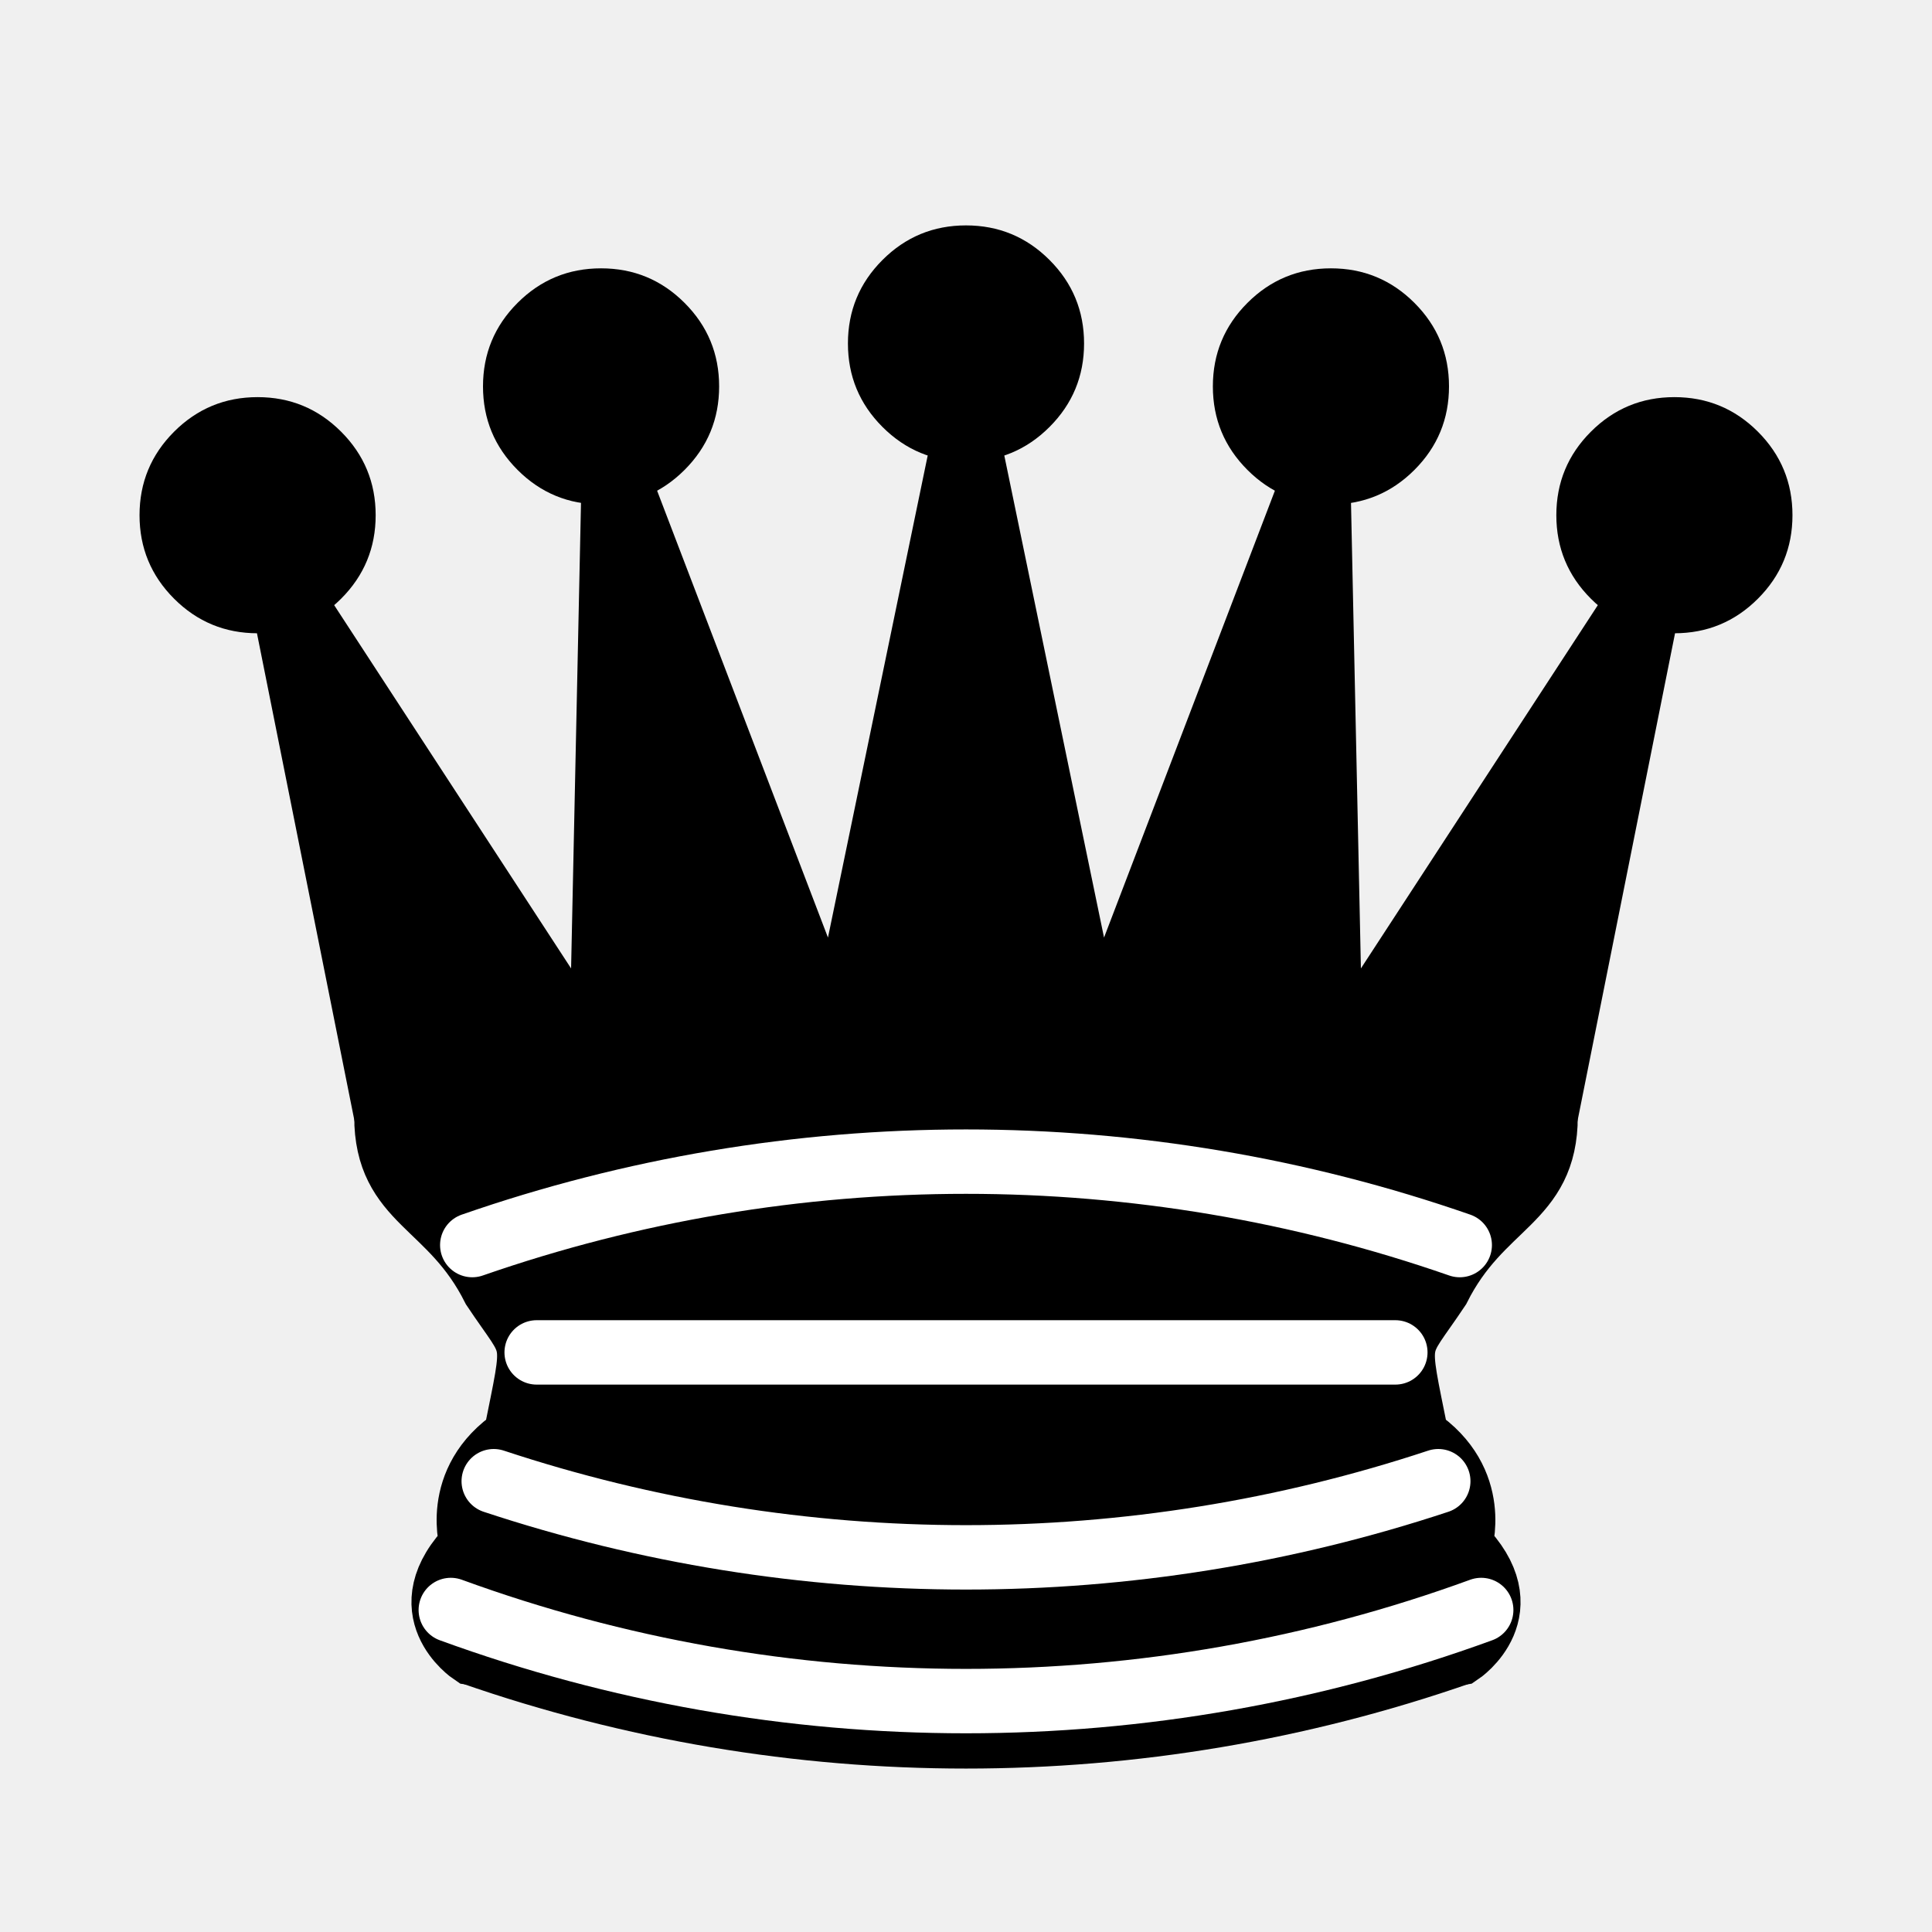
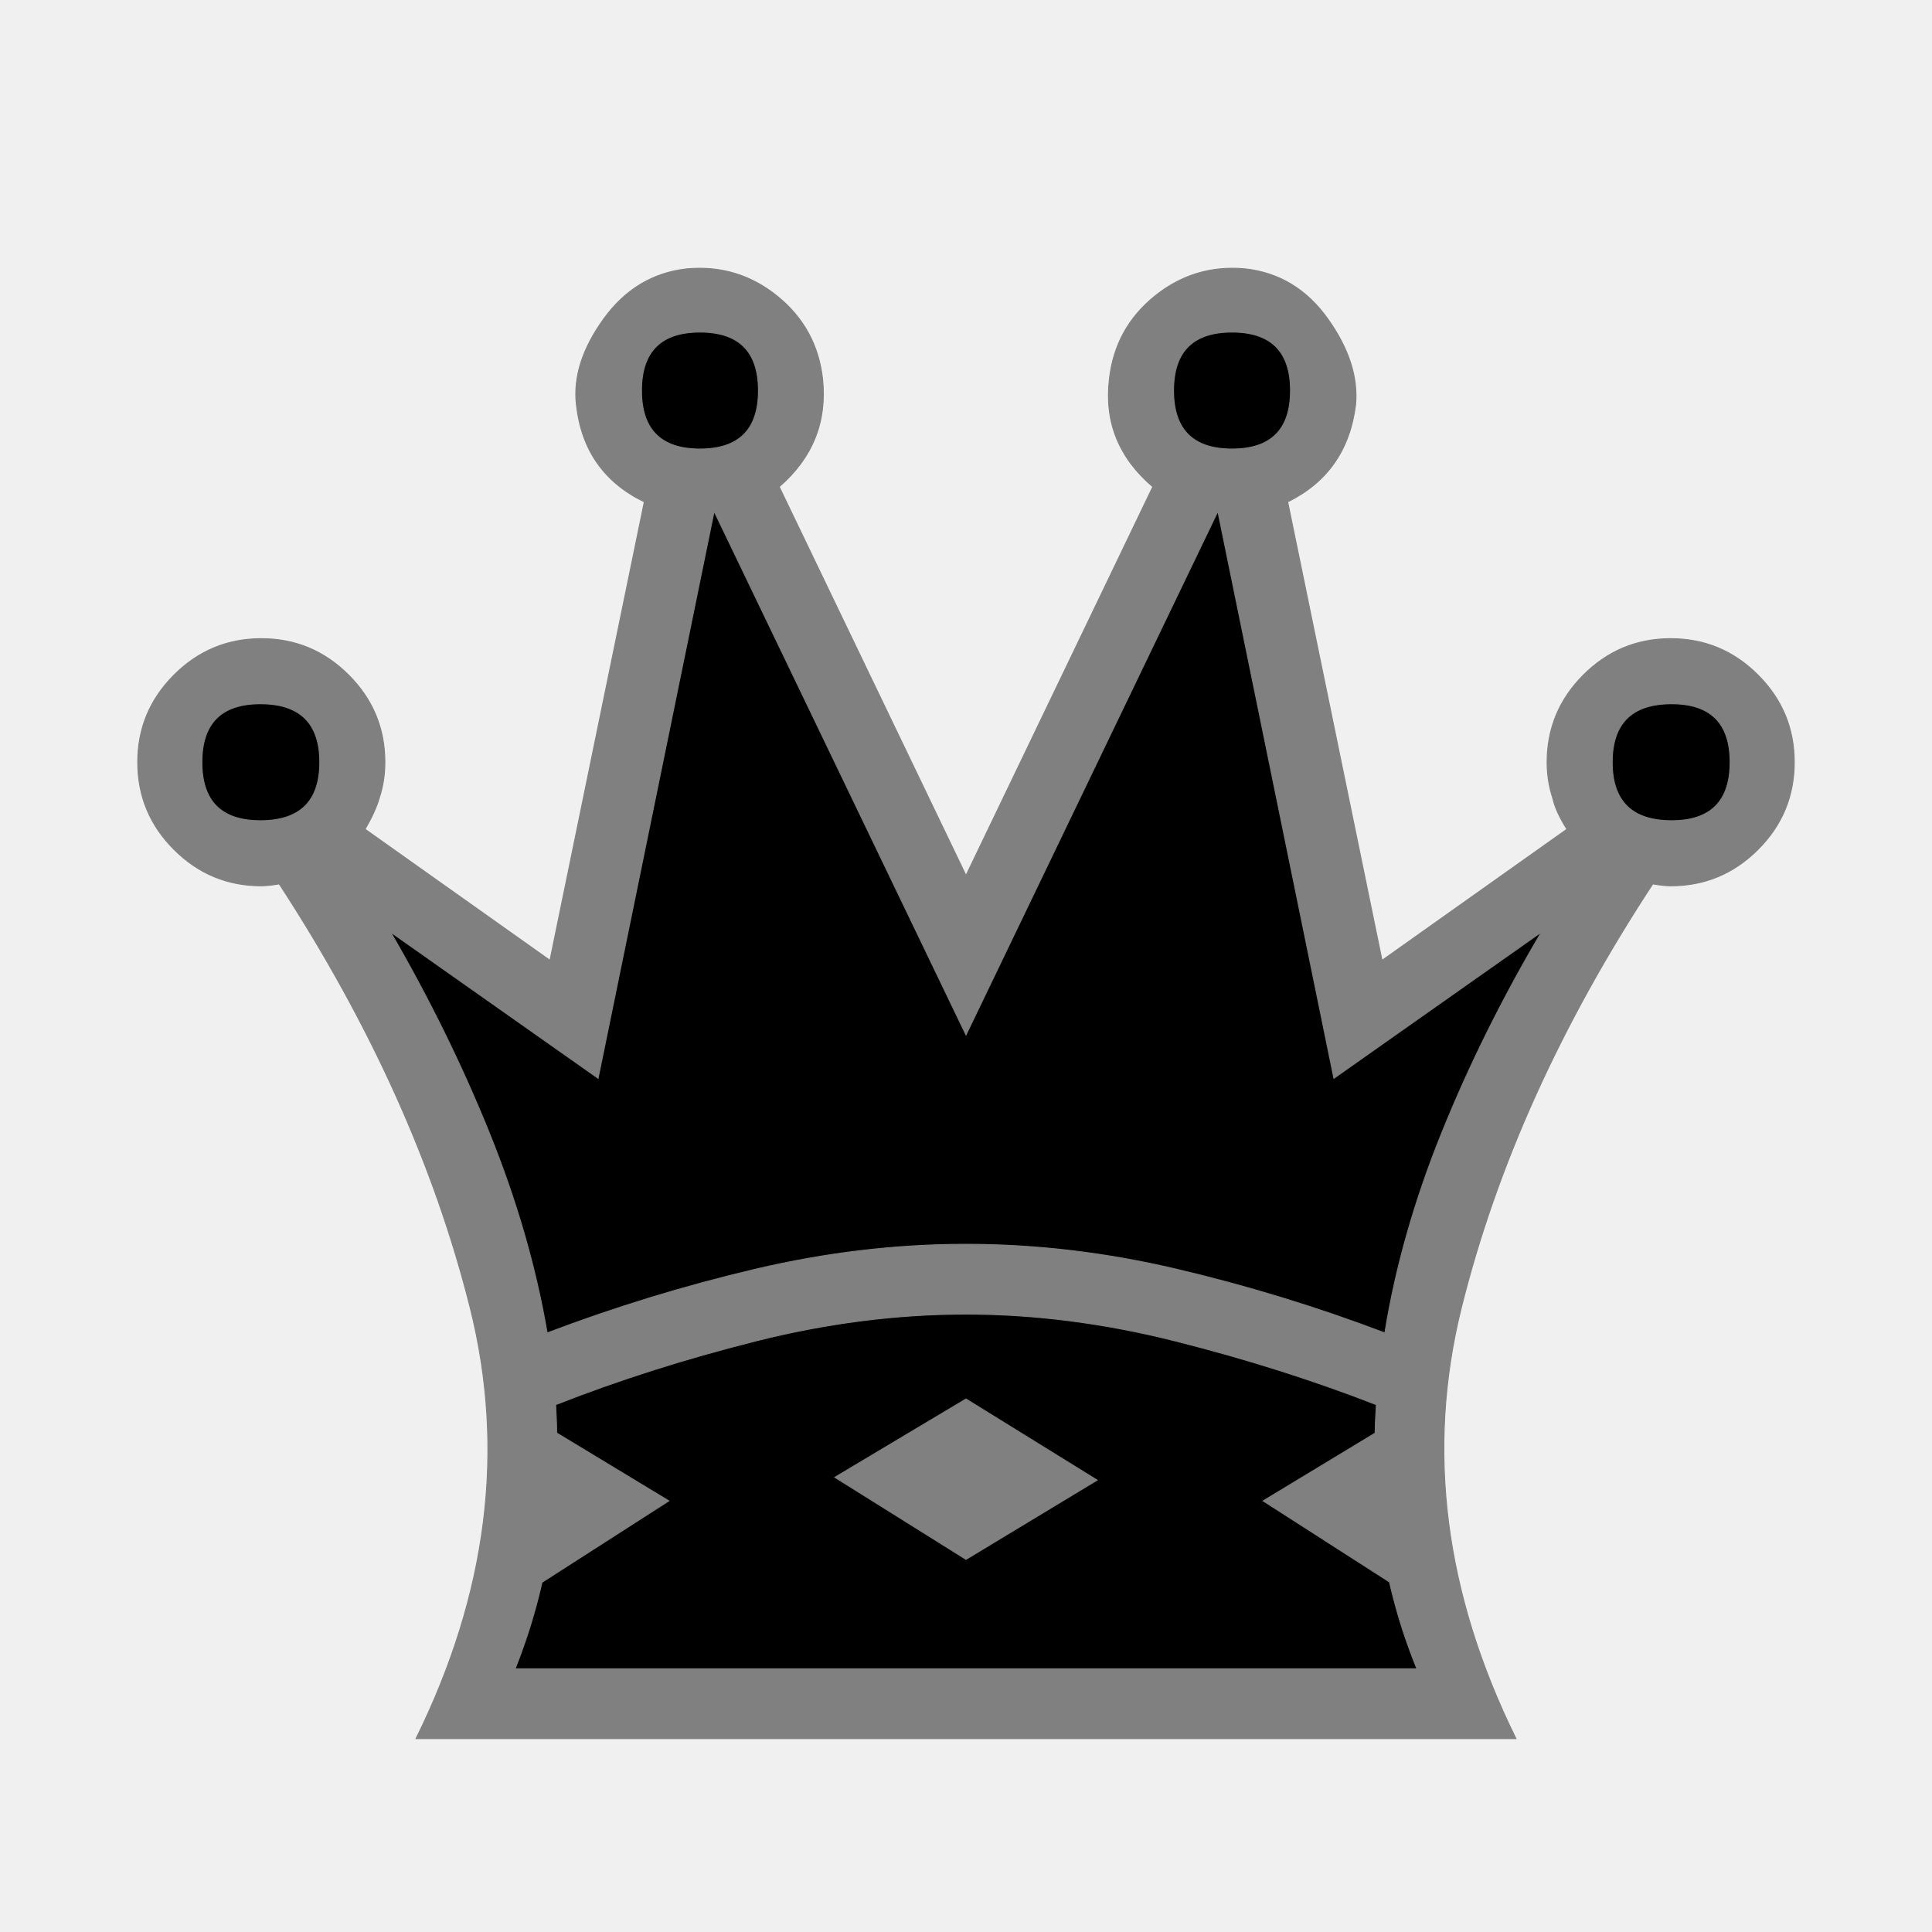
- <svg xmlns="http://www.w3.org/2000/svg" width="40px" height="40px" viewBox="0 0 40 40" version="1.1" baseProfile="full">
-   <g id="0bq" transform="matrix(0.888889 0 0 0.888889 0 0)">
-     <path transform="matrix(1 0 0 1 0 0)" d="M8.75 12C 8.75 11.241 8.482 10.592 7.945 10.055C 7.408 9.518 6.759 9.25 6 9.25C 5.241 9.25 4.592 9.518 4.055 10.055C 3.518 10.592 3.25 11.241 3.25 12C 3.25 12.759 3.518 13.408 4.055 13.945C 4.592 14.482 5.241 14.75 6 14.75C 6.759 14.75 7.408 14.482 7.945 13.945C 8.482 13.408 8.75 12.759 8.75 12" stroke="none" fill="#000000" fill-rule="nonzero" />
-     <path transform="matrix(1 0 0 1 0 0)" d="M16.75 9C 16.75 8.241 16.482 7.592 15.945 7.055C 15.408 6.518 14.759 6.25 14 6.25C 13.241 6.25 12.592 6.518 12.055 7.055C 11.518 7.592 11.25 8.241 11.25 9C 11.25 9.759 11.518 10.408 12.055 10.945C 12.592 11.482 13.241 11.75 14 11.75C 14.759 11.75 15.408 11.482 15.945 10.945C 16.482 10.408 16.75 9.759 16.75 9" stroke="none" fill="#000000" fill-rule="nonzero" />
-     <path transform="matrix(1 0 0 1 0 0)" d="M25.25 8C 25.25 7.241 24.982 6.592 24.445 6.055C 23.908 5.518 23.259 5.25 22.5 5.25C 21.741 5.25 21.092 5.518 20.555 6.055C 20.018 6.592 19.75 7.241 19.75 8C 19.75 8.759 20.018 9.408 20.555 9.945C 21.092 10.482 21.741 10.75 22.5 10.75C 23.259 10.75 23.908 10.482 24.445 9.945C 24.982 9.408 25.25 8.759 25.25 8" stroke="none" fill="#000000" fill-rule="nonzero" />
-     <path transform="matrix(1 0 0 1 0 0)" d="M33.75 9C 33.75 8.241 33.482 7.592 32.945 7.055C 32.408 6.518 31.759 6.25 31 6.25C 30.241 6.25 29.592 6.518 29.055 7.055C 28.518 7.592 28.25 8.241 28.25 9C 28.25 9.759 28.518 10.408 29.055 10.945C 29.592 11.482 30.241 11.75 31 11.75C 31.759 11.75 32.408 11.482 32.945 10.945C 33.482 10.408 33.75 9.759 33.75 9" stroke="none" fill="#000000" fill-rule="nonzero" />
-     <path transform="matrix(1 0 0 1 0 0)" d="M41.75 12C 41.75 11.241 41.482 10.592 40.945 10.055C 40.408 9.518 39.759 9.25 39 9.25C 38.241 9.25 37.592 9.518 37.055 10.055C 36.518 10.592 36.25 11.241 36.25 12C 36.25 12.759 36.518 13.408 37.055 13.945C 37.592 14.482 38.241 14.75 39 14.75C 39.759 14.75 40.408 14.482 40.945 13.945C 41.482 13.408 41.75 12.759 41.75 12" stroke="none" fill="#000000" fill-rule="nonzero" />
-     <path transform="matrix(1 0 0 1 0 0)" d="M9 26C 17.5 24.5 30 24.5 36 26L36 26L38.5 13.5L31 25L30.7 10.9L25.5 24.5L22.5 10L19.5 24.5L14.3 10.9L14 25L6.5 13.5L9 26z" stroke="#000000" stroke-width="1.5" style="" />
-     <path transform="matrix(1 0 0 1 0 0)" d="M9 26C 9 28 10.5 28 11.5 30C 12.5 31.5 12.5 31 12 33.5C 10.5 34.5 11 36 11 36C 9.5 37.5 11 38.5 11 38.5C 17.5 39.5 27.5 39.5 34 38.5C 34 38.5 35.5 37.5 34 36C 34 36 34.5 34.5 33 33.5C 32.5 31 32.5 31.5 33.5 30C 34.5 28 36 28 36 26C 27.5 24.5 17.5 24.5 9 26z" stroke="#000000" stroke-width="1.5" style="" />
-     <path transform="matrix(1 0 0 1 0 0)" d="M11 38.5C 18.448 41.091 26.552 41.091 34 38.5" stroke="#000000" stroke-width="1.5" fill="none" />
-     <path d="M11 29C 18.448 26.409 26.552 26.409 34 29" stroke="#FFFFFF" stroke-width="1.5" fill="none" transform="matrix(1 0 0 1 0 0)" style="stroke-linecap: round;" />
-     <path transform="matrix(1 0 0 1 0 0)" d="M12.5 31.5L32.5 31.5" stroke="#FFFFFF" stroke-width="1.5" fill="none" style="stroke-linecap: round;" />
-     <path transform="matrix(1 0 0 1 0 0)" d="M11.5 34.5C 18.643 36.865 26.357 36.865 33.5 34.5" stroke="#FFFFFF" stroke-width="1.5" fill="none" style="stroke-linecap: round;" />
-     <path transform="matrix(1 0 0 1 0 0)" d="M10.5 37.5C 18.25 40.329 26.75 40.329 34.5 37.5" stroke="#FFFFFF" stroke-width="1.5" fill="none" style="stroke-linecap: round;" />
+ <svg xmlns="http://www.w3.org/2000/svg" viewBox="0 0 2048 2048">
+   <g id="g3342-1" style="fill:#f9f9f9;fill-opacity:1" transform="matrix(1, 0, 0, 1, -2.842170943040401e-14, -0.000004155495)">
+     <g style="fill:#f9f9f9;fill-opacity:1" transform="matrix(1,0,0,-1,0,2048)" id="g4-2">
+       <path style="fill-opacity: 1; fill: rgb(0, 0, 0);" d="m 1037.017,233.203 -552.627,6.508 c 76,154 69.133,284.472 31.466,434.805 -37.667,150.333 -96.489,300.167 -193.822,449.5 l -53.712,15.356 c -36.806,10.523 -45.138,4.155 -70.805,29.822 -25.667,25.667 -23.314,36.975 -23.314,72.975 0,36 12.833,49.477 38.5,75.144 25.667,25.667 26.127,29.822 62.127,29.822 36,0 42.969,-8.494 68.636,-34.161 25.667,-25.667 31.992,-26.127 31.992,-62.127 0,-13.333 6.678,-32.508 2.678,-44.508 -2.667,-9.333 -16.345,-22.503 -23.678,-35.169 l 250.019,-181.055 112.272,535.09 c -42.667,20.667 -75.871,55 -81.204,103 -3.333,29.333 18.606,44.326 41.273,75.659 22.667,31.333 21.319,33.659 57.319,37.659 36,3.333 46.523,-6.333 74.523,-29 28,-22.667 40.932,-36.659 44.932,-72.659 4.667,-45.333 -22.939,-64.925 -58.272,-95.591 l 231.749,-473.363 225.613,470.294 c -36,30.667 -60.538,62.53 -55.204,107.864 4,36 23.068,46.925 51.068,69.591 28,22.667 35.455,23.129 71.455,19.796 36,-4 55.962,-15.53 78.296,-46.864 22.333,-31.333 19.894,-46.326 17.227,-75.659 -6,-48 -30,-54.72 -72,-75.387 l 106.136,-544.294 245.09,178.886 c -8,12.667 -46.749,17.53 -48.749,26.864 -4,12 15.477,33.871 15.477,47.204 0,36 15.901,45.356 41.568,71.023 25.667,25.667 44.227,26.227 80.228,26.227 36,0 42.288,-6.697 67.955,-32.364 25.667,-25.667 32.364,-41.159 32.364,-77.159 0,-36 -3.629,-45.356 -29.296,-71.023 -25.667,-25.667 -42.957,-39.553 -78.957,-39.553 -4.667,0 -37.034,-5.842 -45.034,-4.508 -98,-149.333 -159.158,-310.014 -196.492,-460.348 -37.333,-150.333 -39.695,-276.466 36.305,-430.466 z" id="path6-7" />
+     </g>
  </g>
+   <g id="g3342" transform="matrix(1, 0, 0, 1, -2.842170943040401e-14, 2.842170943040401e-14)">
+     <g style="fill:#000000" transform="matrix(1 0 0 -1 0 2048)" id="g4">
+       <path style="fill: rgb(128, 128, 128); stroke: rgb(128, 128, 128);" d="m1024 279h478q-53 130-43 280-100 39-213 67.5t-222 28.5q-110 0-223-28.5t-212-67.5q9-150-43-280h478zm0 450q111 0 223.5-26.5t220.5-67.5q17 105 60.5 212.5t105.5 212.5l-220-155-123 601-267-555-267 555-123-601-220 155q61-105 104.5-212.5t61.5-212.5q108 41 220.5 67.5t223.5 26.5zm0-524h-583q114 231 57.5 456.5t-202.5 449.5q-12-2-19-2-54 0-92.5 38.5t-38.5 92.5 38.5 92.5 92.5 38.5 92.5-38.5 38.5-92.5q0-20-6-38-4-14-15-33l196-139 100 486q-64 31-72 103-5 44 29 91t88 53q54 5 96-29t48-88q7-68-46-114l198-412 198 412q-54 46-46 114 6 54 48 88t96 29q54-6 87.5-53t29.5-91q-9-72-72-103l100-486 196 139q-12 19-15 33-6 18-6 38 0 54 38.5 92.5t92.5 38.5 92.5-38.5 38.5-92.5-38.5-92.5-92.5-38.5q-7 0-19 2-147-224-203-449.5t58-456.5h-583zm-748 1097q-62 0-62-62t62-62q63 0 63 62t-63 62zm466 394q-62 0-62-62t62-62 62 62-62 62zm-152-1167l119-72-134-86q19 86 15 158zm1182 773q-63 0-63-62t63-62q62 0 62 62t-62 62zm-466 394q-62 0-62-62t62-62 62 62-62 62zm152-1167l-119-72 134-86q-20 86-15 158zm-573-47l139 83 139-86-139-84z" id="path6" />
+     </g>
+   </g>
+   <ellipse style="stroke-width: 113.909; fill: rgb(128, 128, 128);" id="path835" cx="579.797" cy="1595.661" rx="24.407" ry="75.932" transform="matrix(1, 0, 0, 1, -2.842170943040401e-14, 2.842170943040401e-14)" />
+   <ellipse style="stroke-width: 94.325; fill: rgb(128, 128, 128);" id="path837" cx="1473.678" cy="1589.33" rx="33.034" ry="77.924" transform="matrix(1, 0, 0, 1, -2.842170943040401e-14, 2.842170943040401e-14)" />
</svg>
